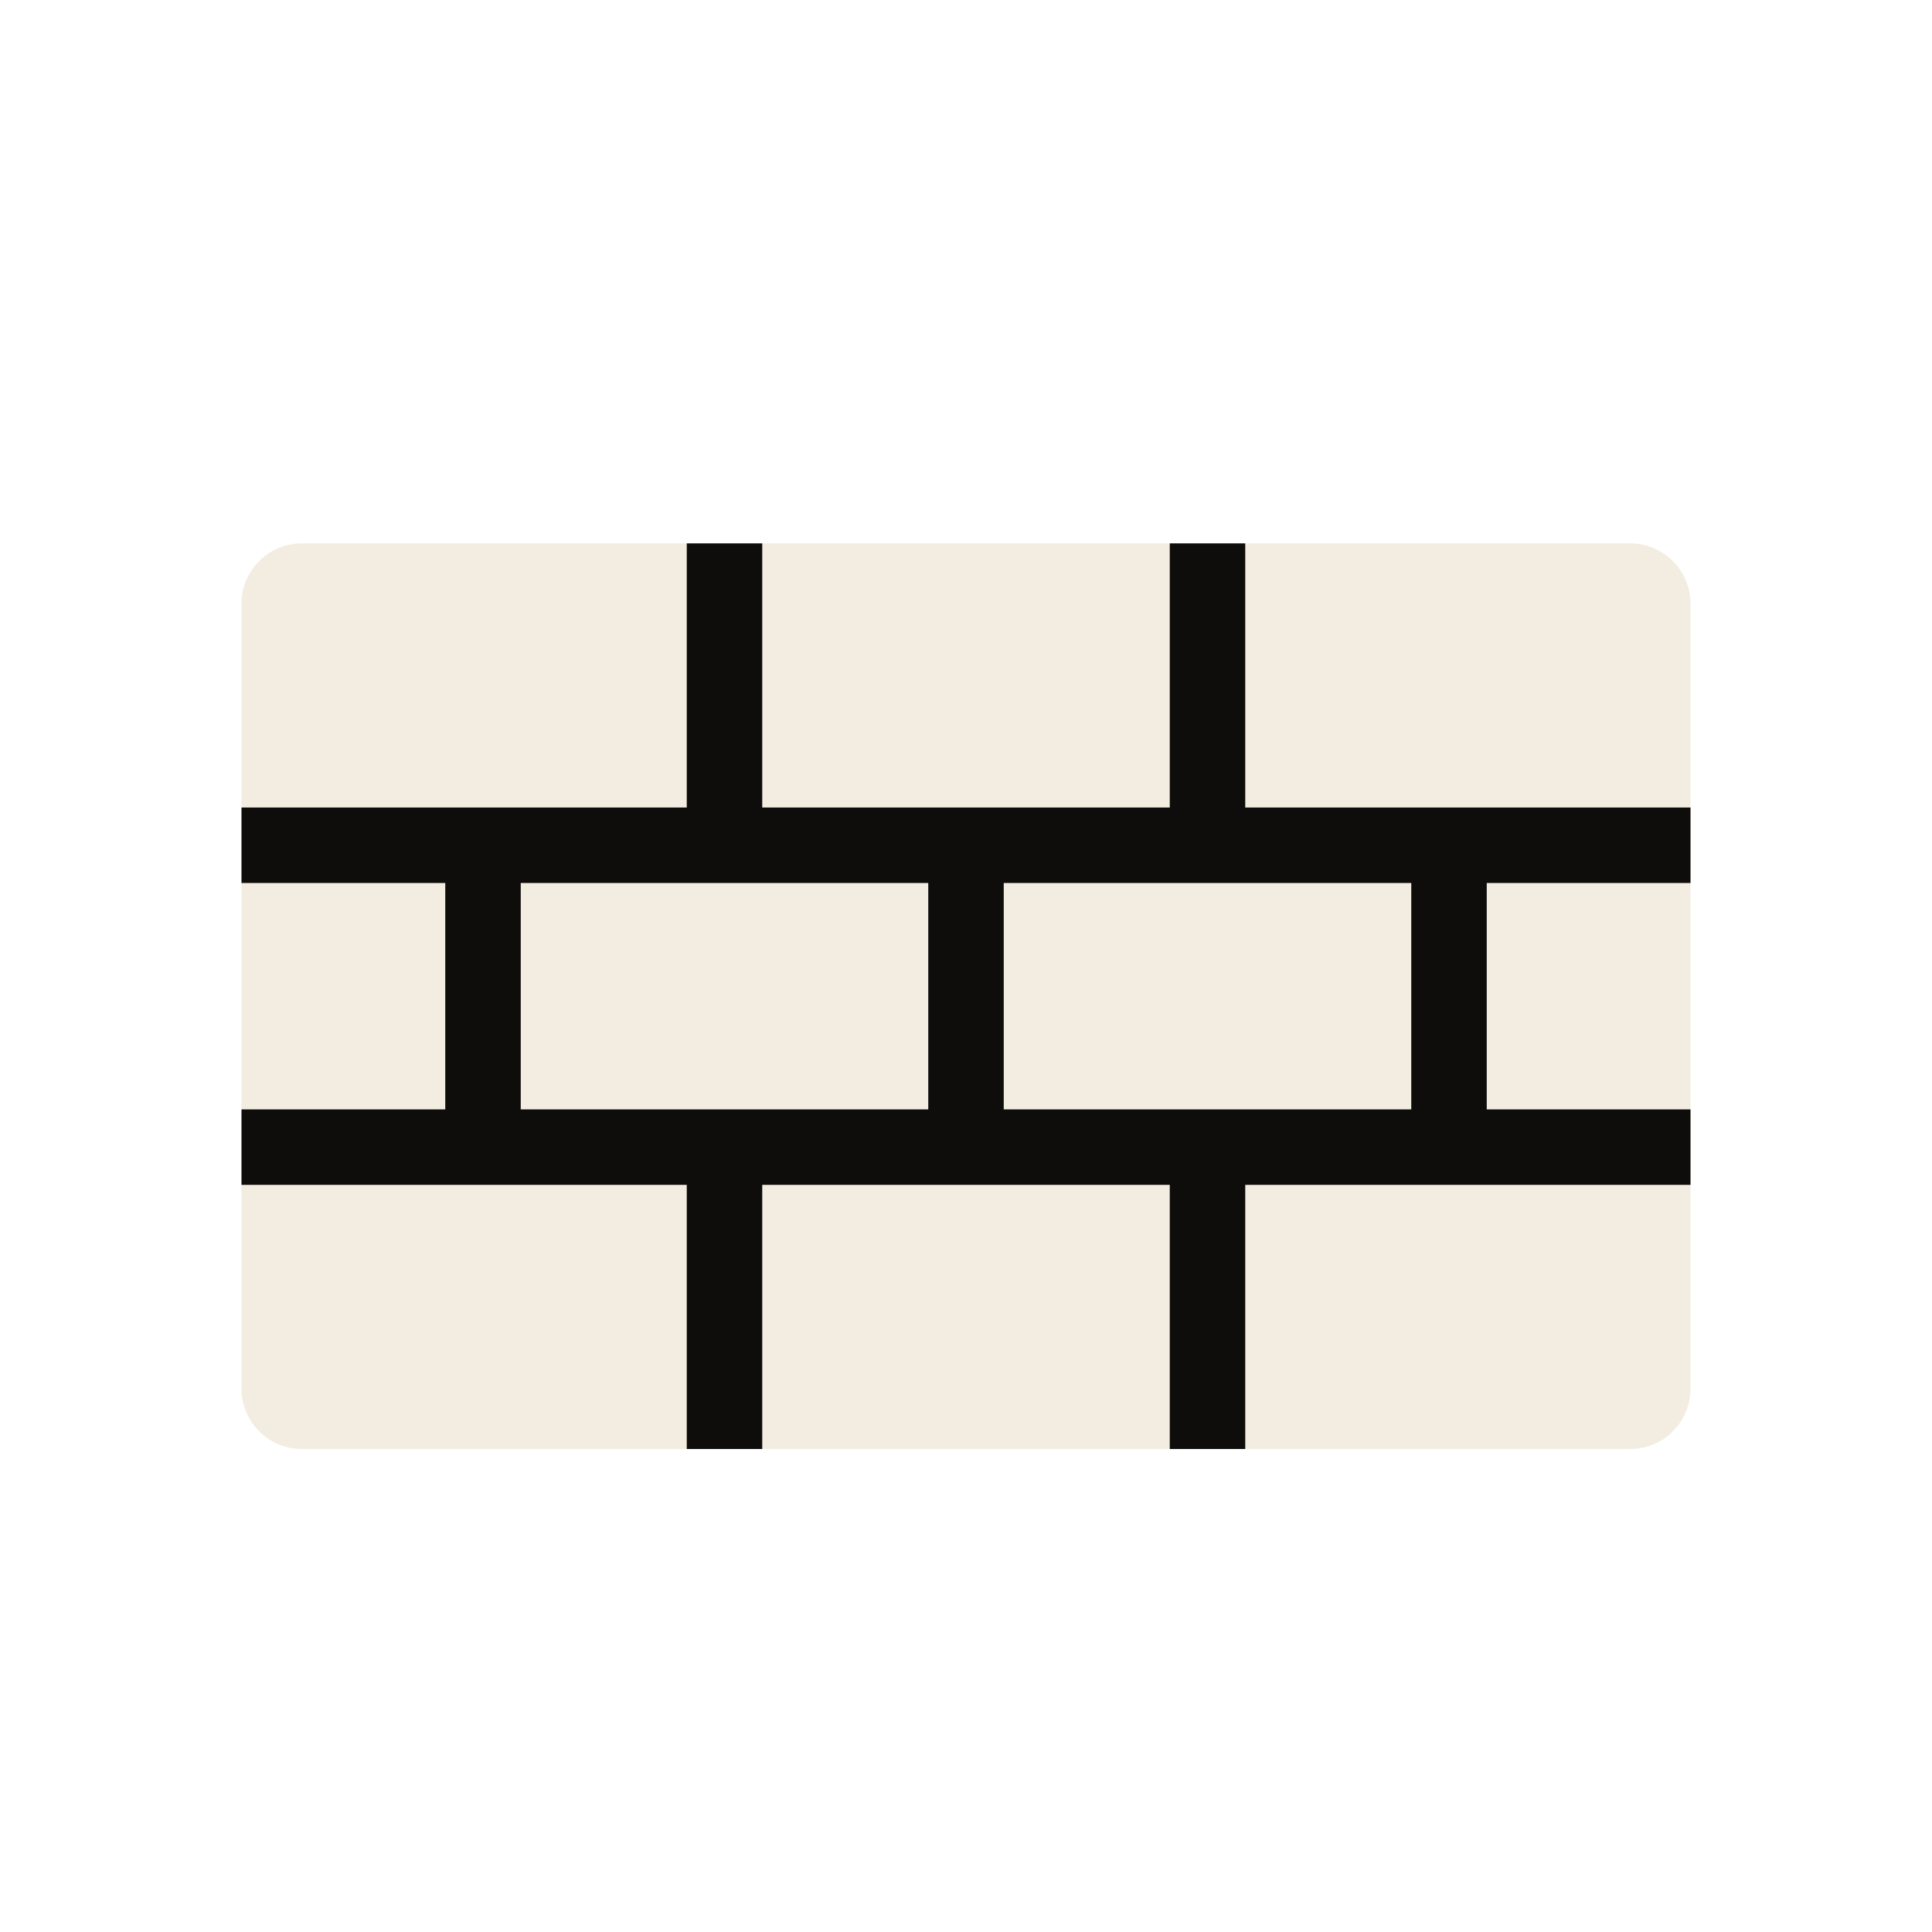
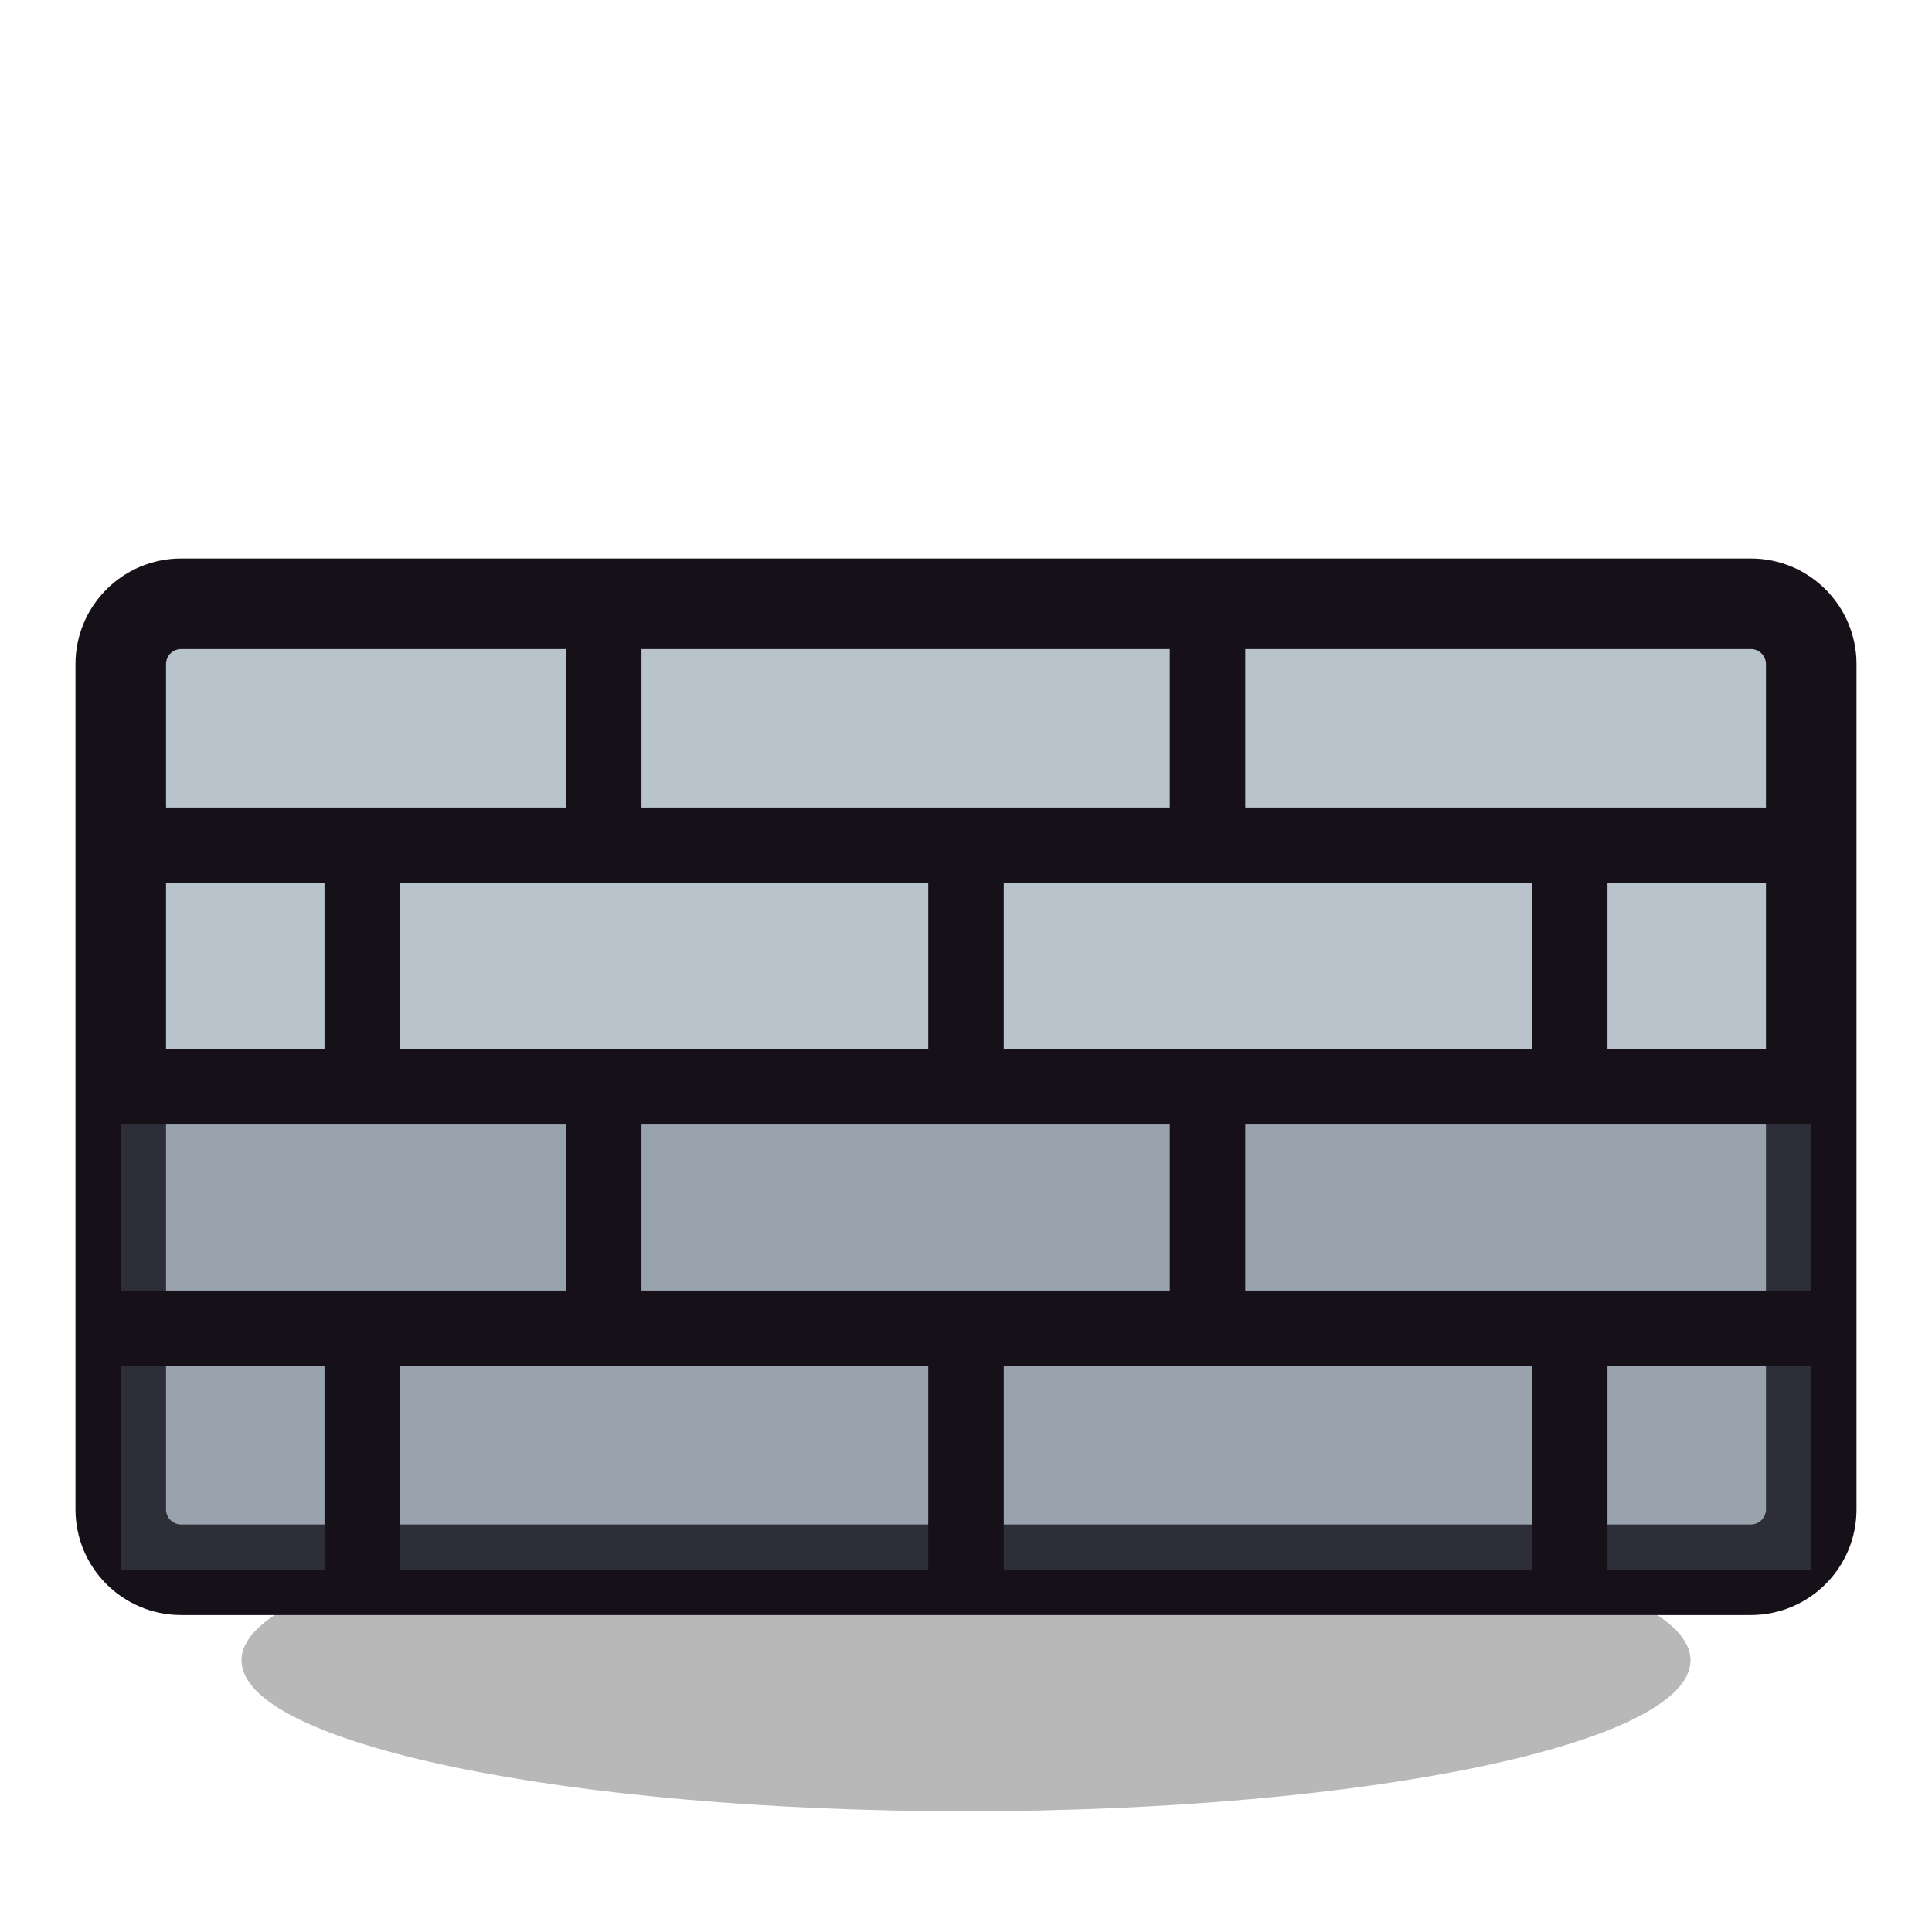
<svg xmlns="http://www.w3.org/2000/svg" viewBox="0 0 64 64">
-   <rect x="8" y="18" width="48" height="30" rx="2" fill="#f2ede0" />
-   <path d="M8 28 H56 M8 38 H56 M24 18 V28 M40 18 V28 M16 28 V38 M32 28 V38 M48 28 V38 M24 38 V48 M40 38 V48" stroke="#0f0d0b" stroke-width="2.5" />
+   <ellipse cx="32" cy="55" rx="24" ry="5" fill="#000" opacity="0.28" />
+   <rect x="4" y="20" width="56" height="32" rx="2" fill="#b9c3cc" stroke="#161018" stroke-width="3" />
+   <path d="M4 36 H60 V52 H4 Z" fill="#5d6773" opacity="0.35" />
+   <path d="M4 28 H60 M4 36 H60 M4 44 H60" stroke="#161018" stroke-width="2.5" />
+   <path d="M20 20 V28 M40 20 V28 M12 28 V36 M32 28 V36 M52 28 V36 M20 36 V44 M40 36 V44 M12 44 V52 M32 44 V52 M52 44 V52" stroke="#161018" stroke-width="2.5" />
</svg>
